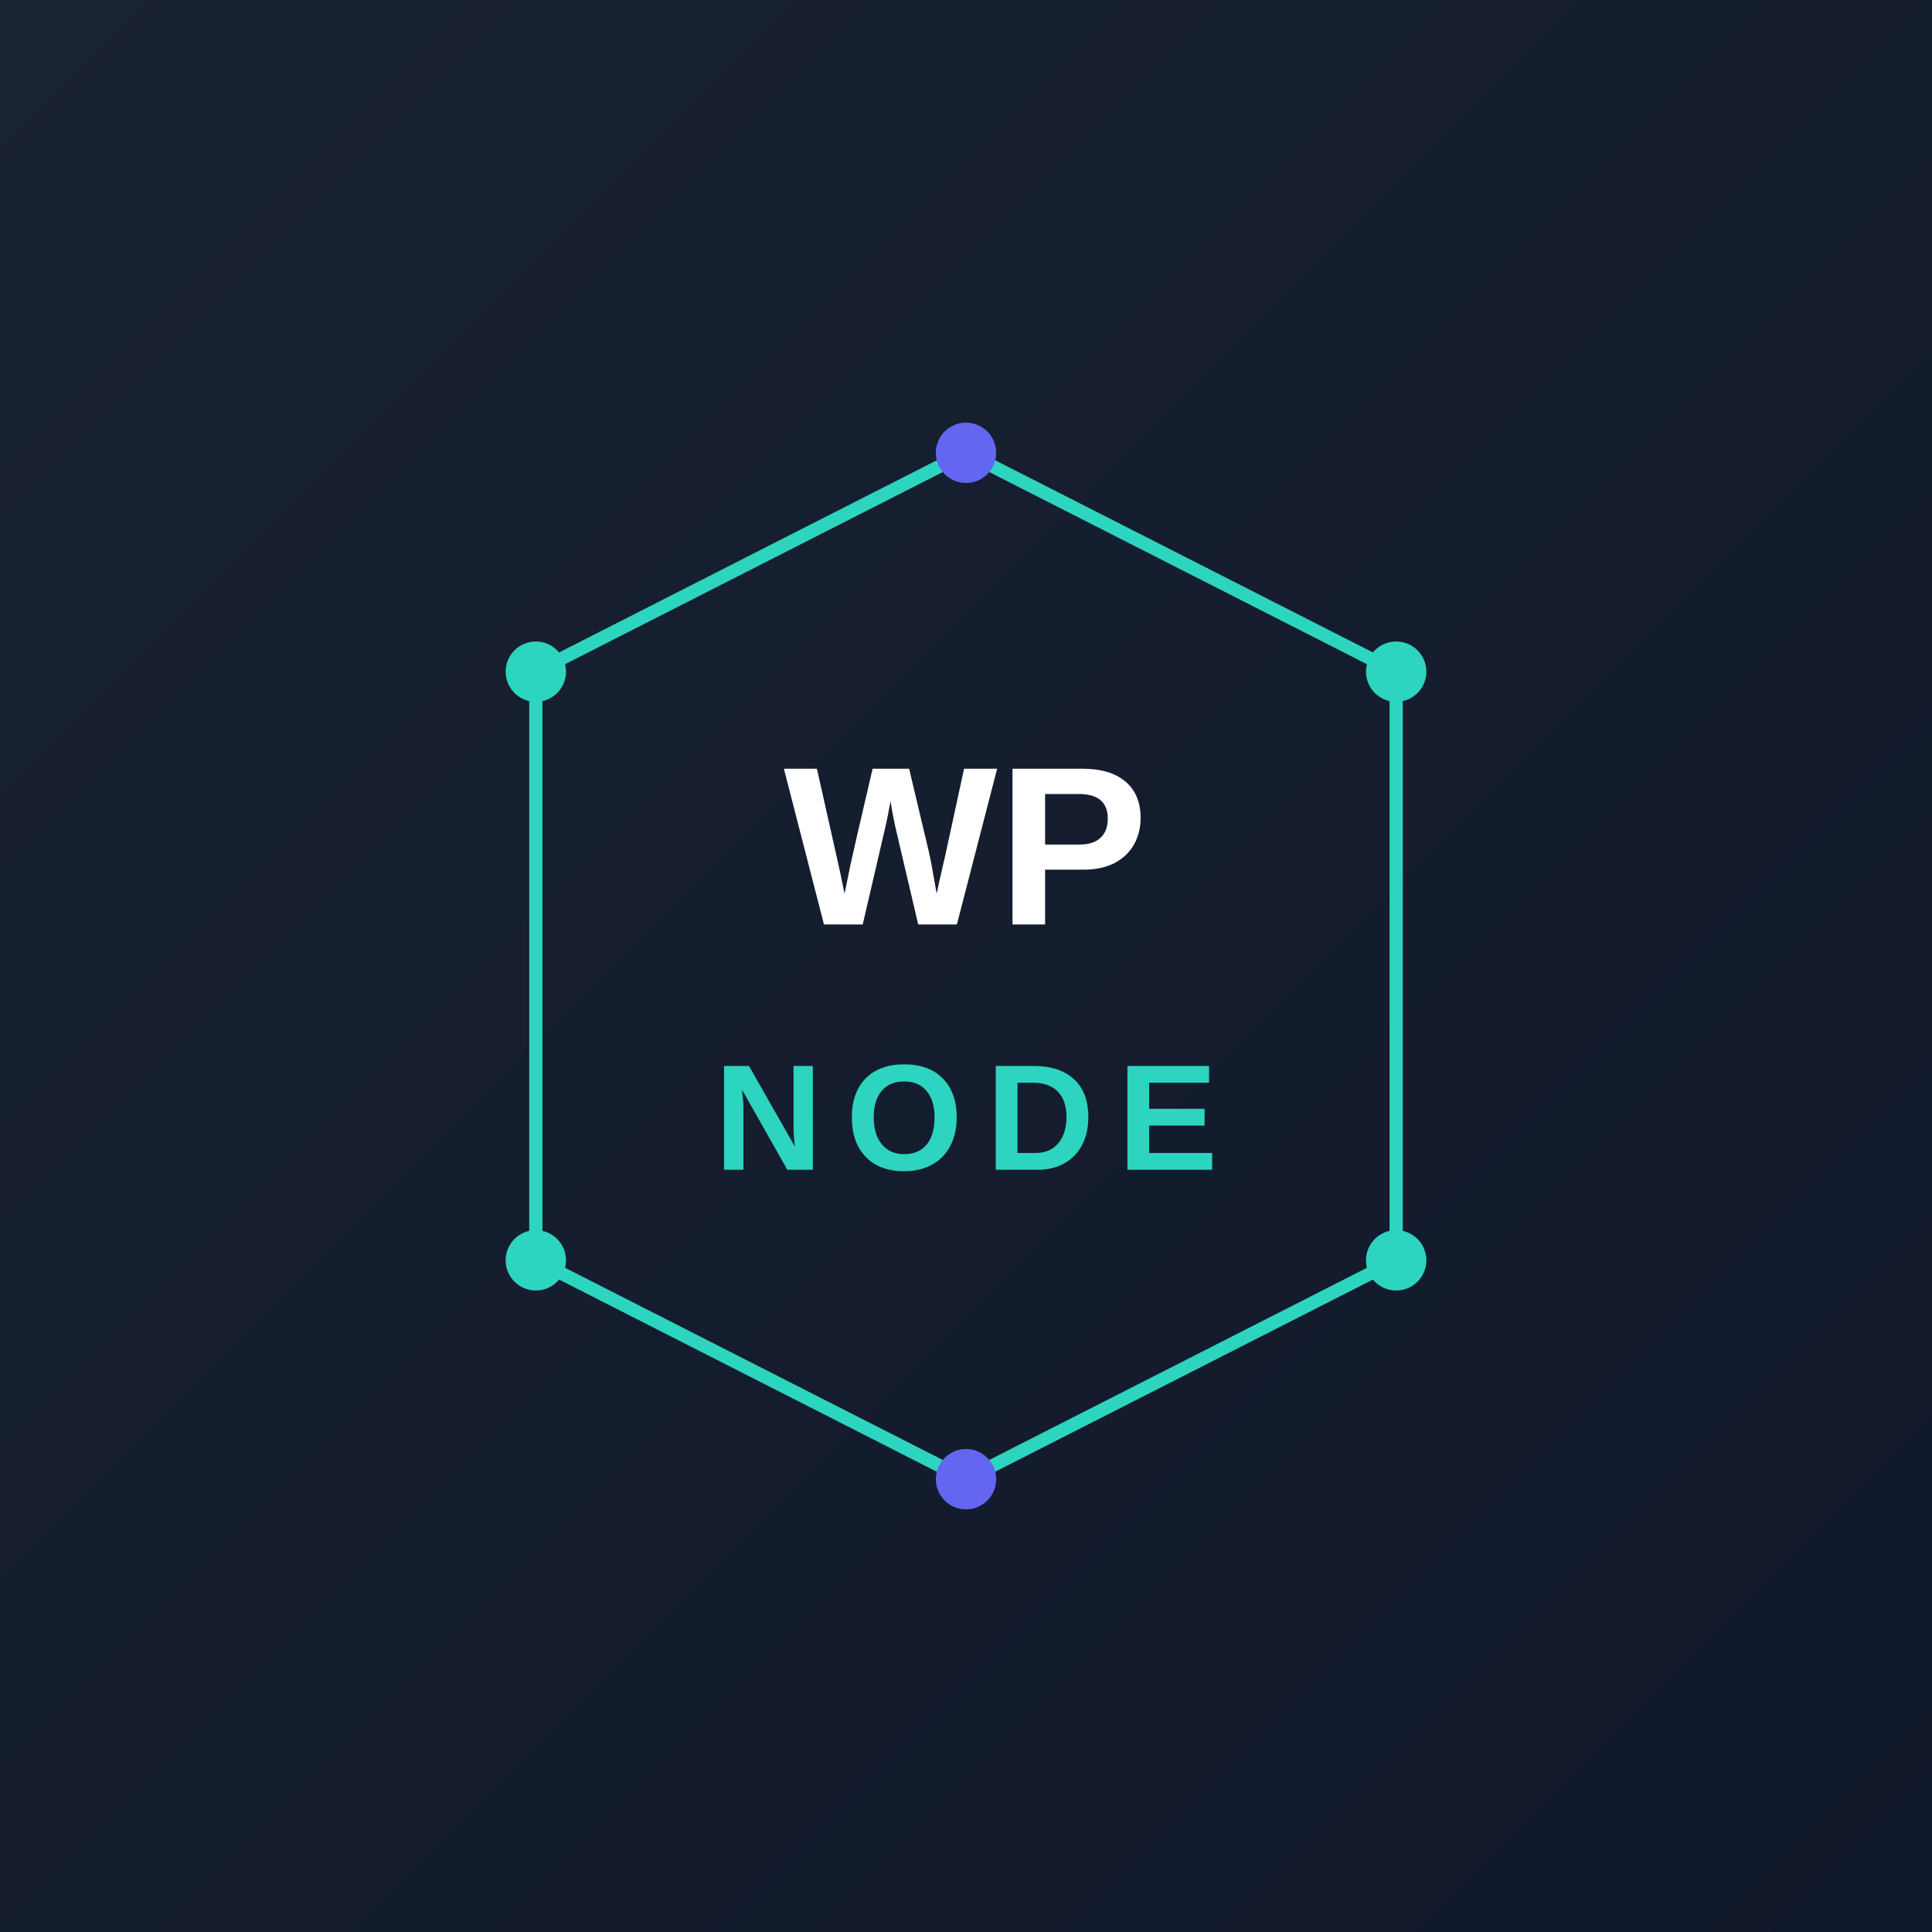
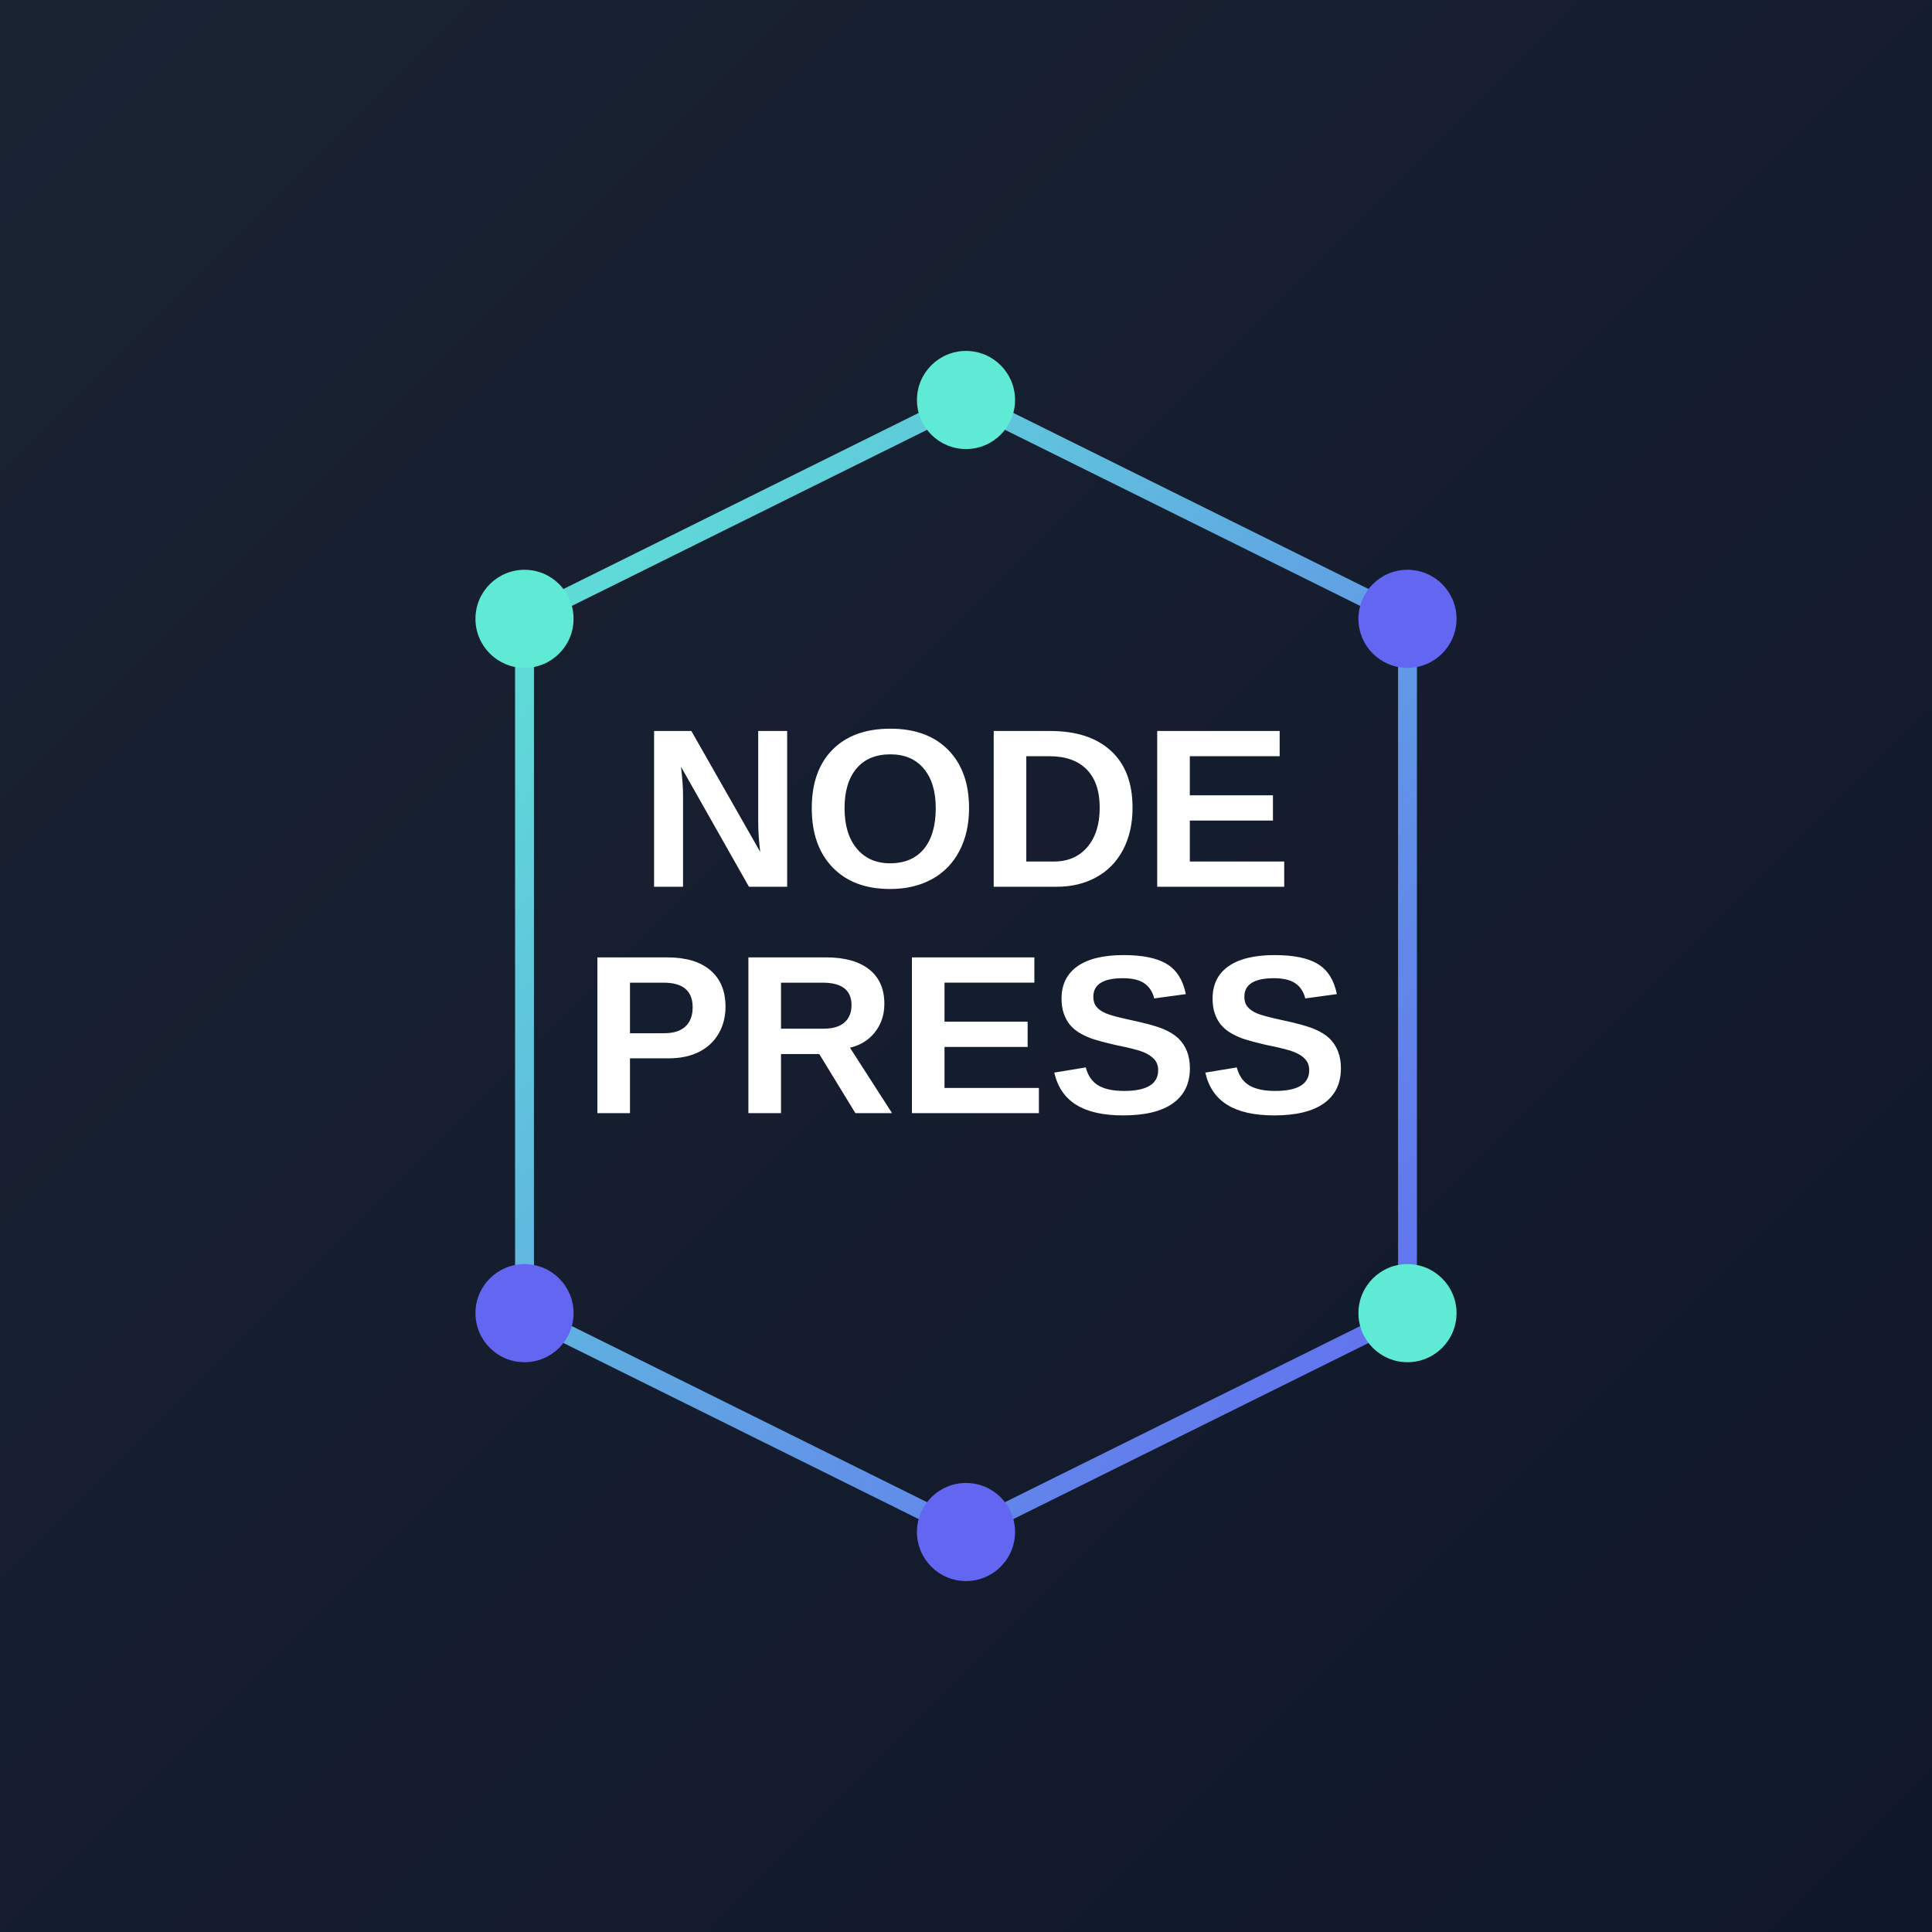
<svg xmlns="http://www.w3.org/2000/svg" viewBox="0 0 512 512" width="512" height="512">
  <defs>
    <linearGradient id="bgGrad" x1="0%" y1="0%" x2="100%" y2="100%">
      <stop offset="0%" style="stop-color:#1a2332" />
      <stop offset="100%" style="stop-color:#0f172a" />
    </linearGradient>
+     <linearGradient id="hexGrad" x1="0%" y1="0%" x2="100%" y2="100%">
+       <stop offset="0%" style="stop-color:#5eead4" />
+       <stop offset="100%" style="stop-color:#6366f1" />
+     </linearGradient>
  </defs>
  <rect width="512" height="512" fill="url(#bgGrad)" />
-   <polygon points="256,120 370,178 370,334 256,392 142,334 142,178" fill="none" stroke="#2dd4bf" stroke-width="3.5" stroke-linejoin="round" />
-   <circle cx="256" cy="120" r="8" fill="#6366f1" />
-   <circle cx="370" cy="178" r="8" fill="#2dd4bf" />
-   <circle cx="370" cy="334" r="8" fill="#2dd4bf" />
-   <circle cx="256" cy="392" r="8" fill="#6366f1" />
-   <circle cx="142" cy="334" r="8" fill="#2dd4bf" />
-   <circle cx="142" cy="178" r="8" fill="#2dd4bf" />
-   <text x="256" y="245" font-family="Arial, sans-serif" font-size="60" font-weight="bold" fill="#ffffff" text-anchor="middle">WP</text>
-   <text x="256" y="310" font-family="Arial, sans-serif" font-size="40" font-weight="bold" fill="#2dd4bf" text-anchor="middle" letter-spacing="6">NODE</text>
+   <polygon points="256,106 373,164 373,348 256,406 139,348 139,164" fill="none" stroke="url(#hexGrad)" stroke-width="5" stroke-linejoin="round" />
+   <circle cx="256" cy="106" r="13" fill="#5eead4" />
+   <circle cx="373" cy="164" r="13" fill="#6366f1" />
+   <circle cx="373" cy="348" r="13" fill="#5eead4" />
+   <circle cx="256" cy="406" r="13" fill="#6366f1" />
+   <circle cx="139" cy="348" r="13" fill="#6366f1" />
+   <circle cx="139" cy="164" r="13" fill="#5eead4" />
+   <text x="256" y="235" font-family="Arial, Helvetica, sans-serif" font-size="60" font-weight="bold" fill="#ffffff" text-anchor="middle">NODE</text>
+   <text x="256" y="295" font-family="Arial, Helvetica, sans-serif" font-size="60" font-weight="bold" fill="#ffffff" text-anchor="middle">PRESS</text>
</svg>
